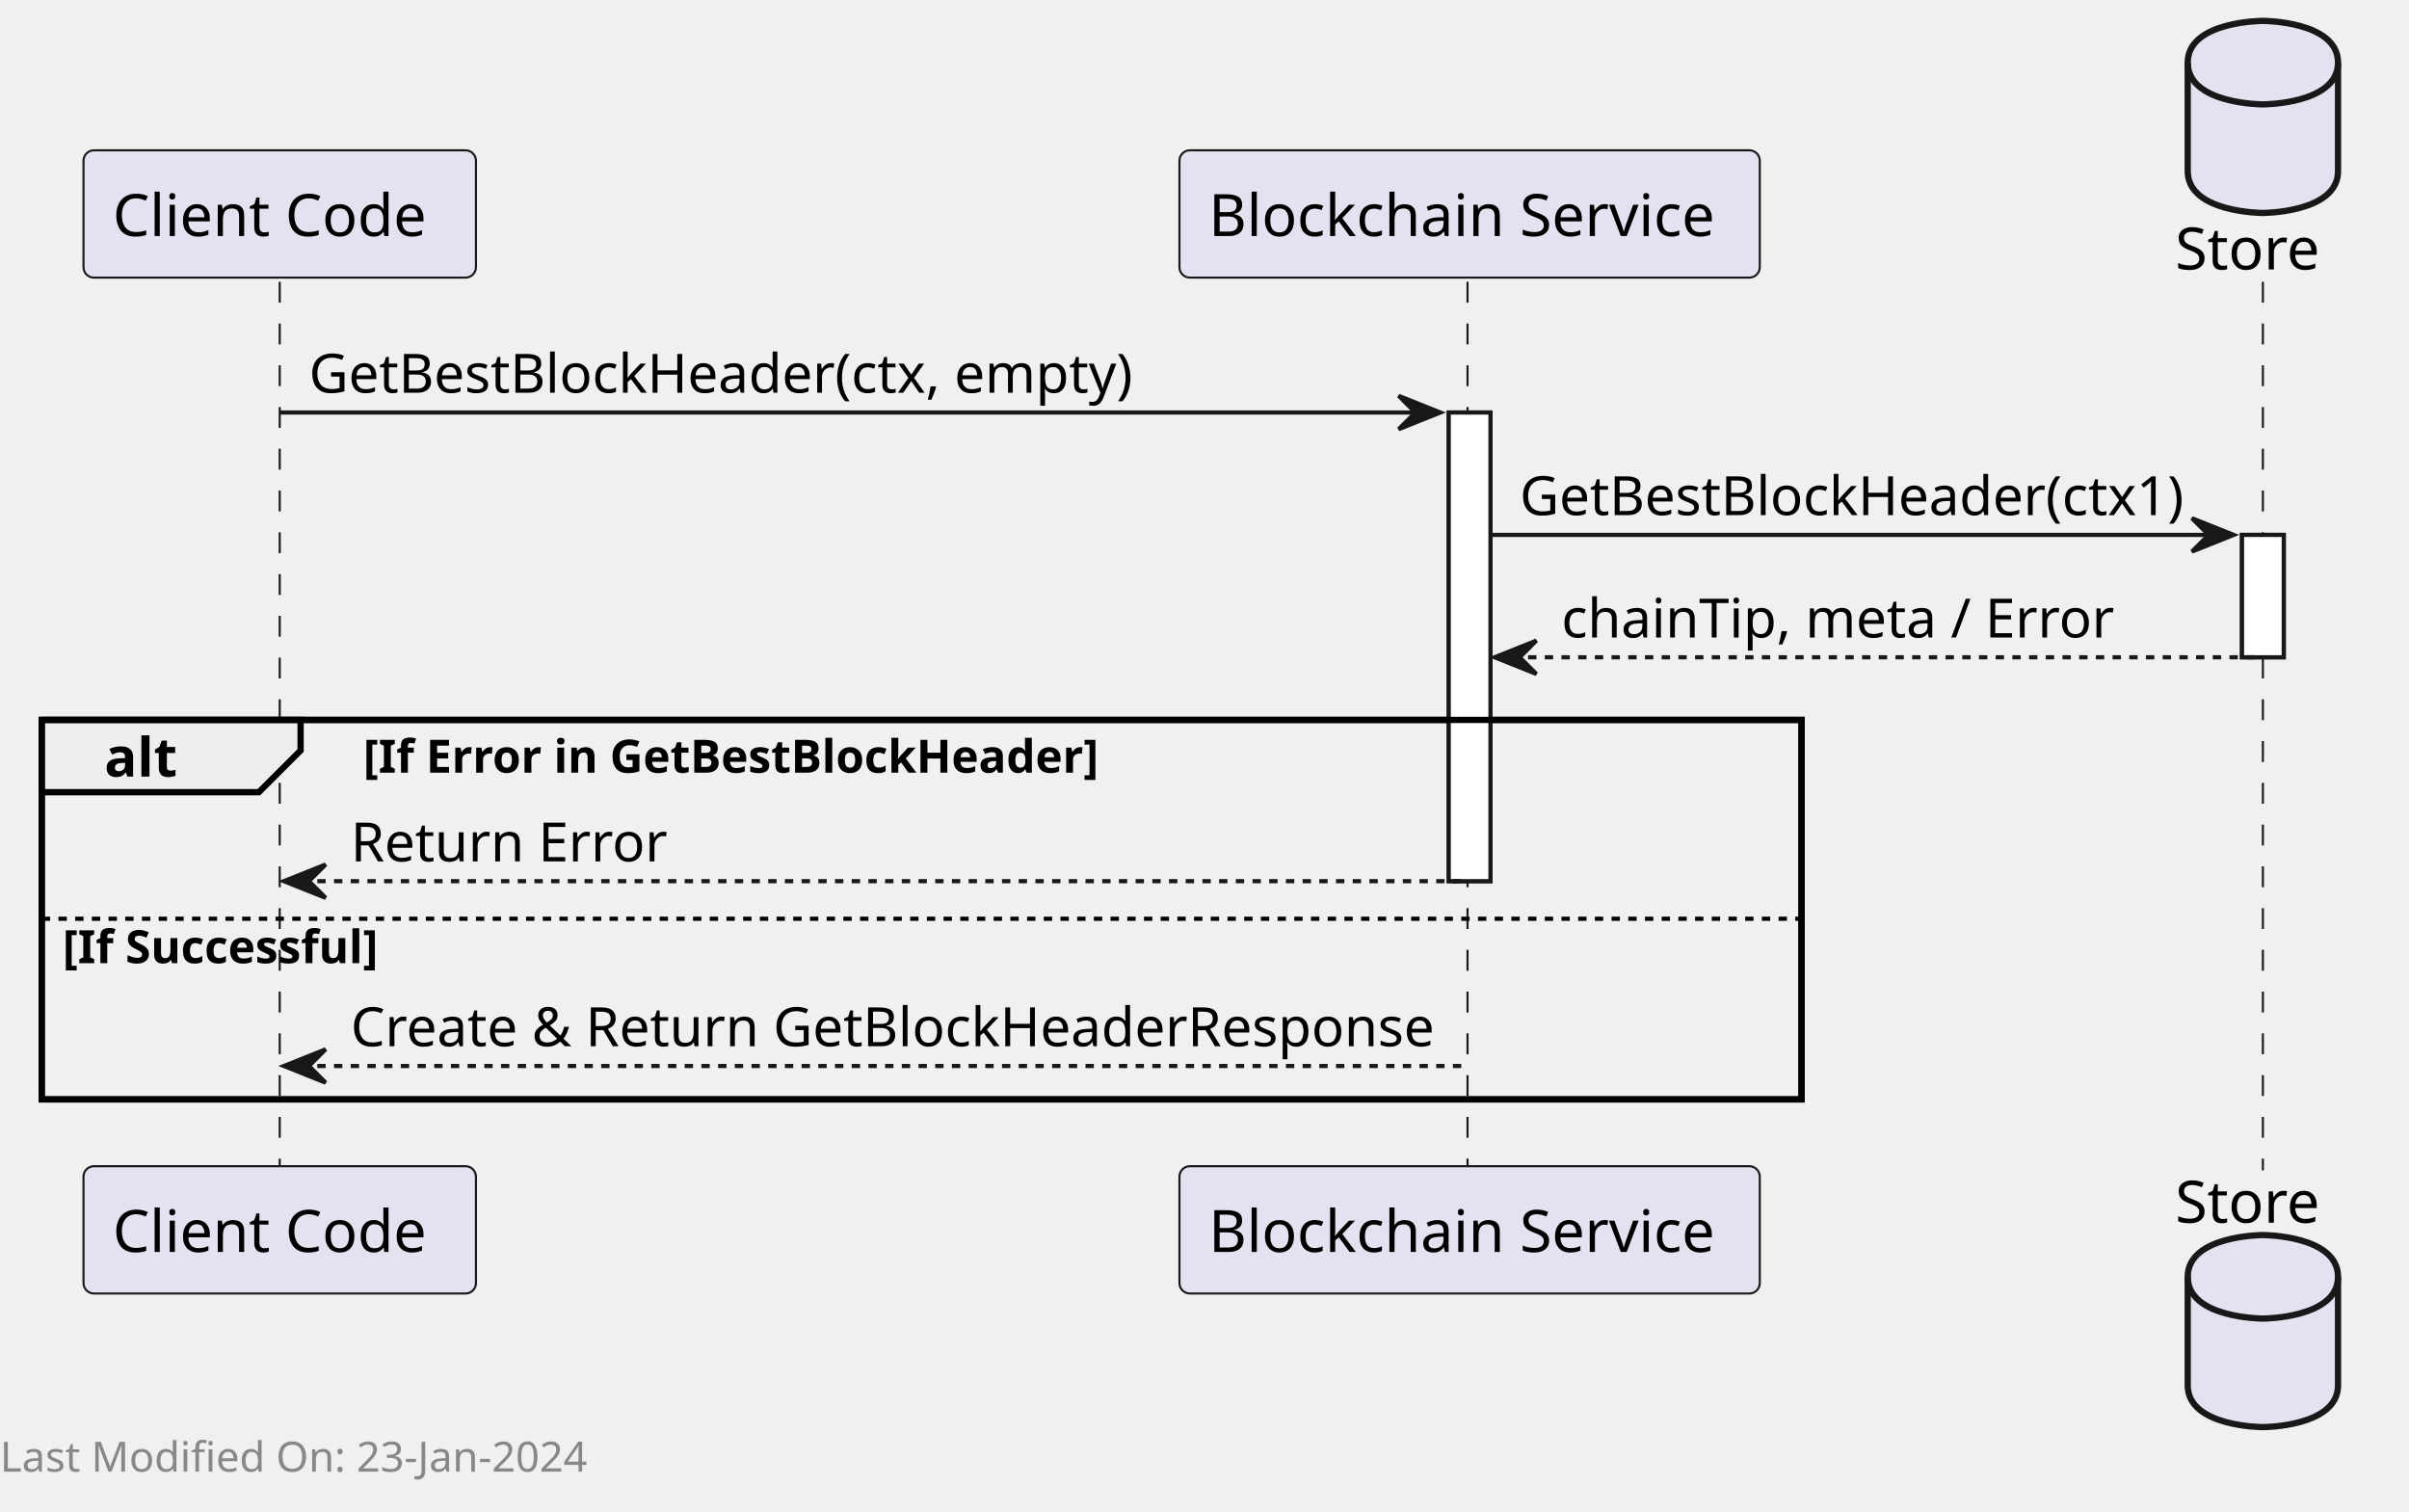
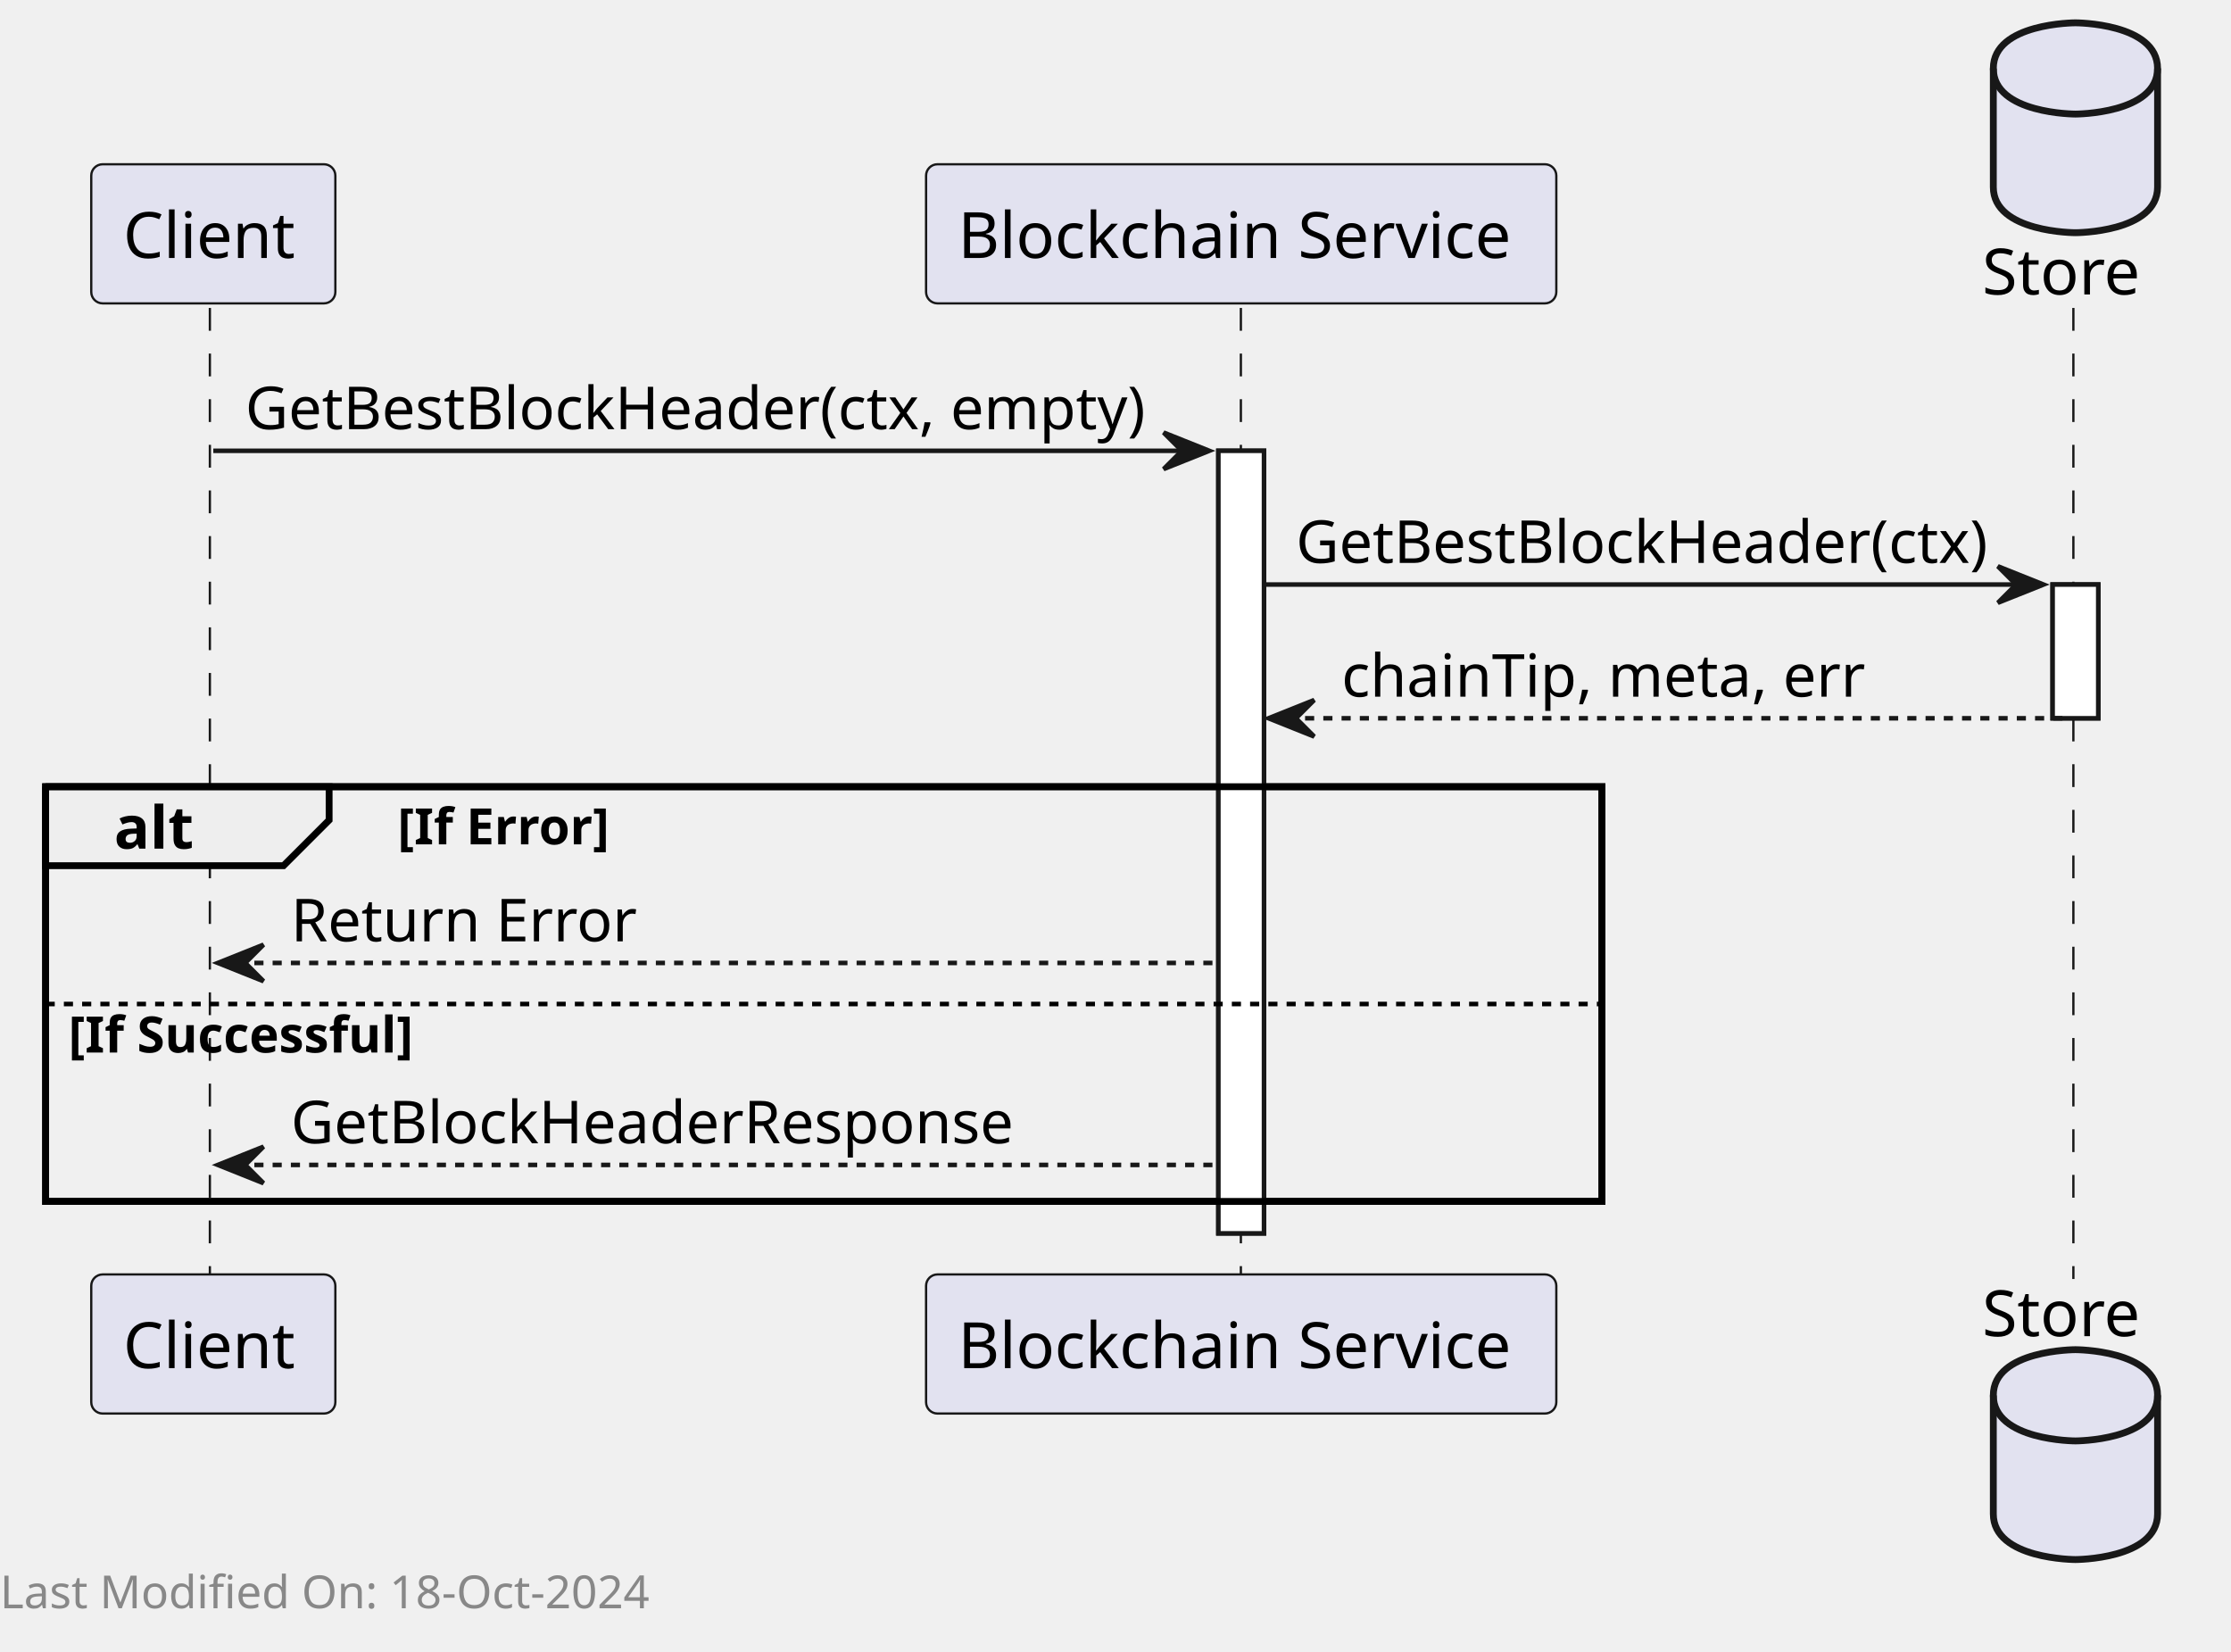
- <svg xmlns="http://www.w3.org/2000/svg" contentStyleType="text/css" height="362px" preserveAspectRatio="none" style="width:577px;height:362px;background:#FFFFFF;" version="1.1" viewBox="0 0 577 362" width="577px" zoomAndPan="magnify">
+ <svg xmlns="http://www.w3.org/2000/svg" contentStyleType="text/css" height="362px" preserveAspectRatio="none" style="width:489px;height:362px;background:#FFFFFF;" version="1.1" viewBox="0 0 489 362" width="489px" zoomAndPan="magnify">
  <defs />
  <g>
-     <rect fill="#FFFFFF" height="112.242" style="stroke:#181818;stroke-width:1.0;" width="10" x="347" y="98.799" />
-     <rect fill="#FFFFFF" height="29.311" style="stroke:#181818;stroke-width:1.0;" width="10" x="537" y="128.109" />
-     <rect fill="none" height="90.887" style="stroke:#000000;stroke-width:1.5;" width="421.5" x="10" y="172.42" />
-     <line style="stroke:#181818;stroke-width:0.5;stroke-dasharray:5.0,5.0;" x1="67" x2="67" y1="67.488" y2="280.307" />
-     <line style="stroke:#181818;stroke-width:0.5;stroke-dasharray:5.0,5.0;" x1="351.5" x2="351.5" y1="67.488" y2="280.307" />
-     <line style="stroke:#181818;stroke-width:0.5;stroke-dasharray:5.0,5.0;" x1="542" x2="542" y1="67.488" y2="280.307" />
-     <rect fill="#E2E2F0" height="30.488" rx="2.5" ry="2.5" style="stroke:#181818;stroke-width:0.5;" width="94" x="20" y="36" />
-     <text fill="#000000" font-family="sans-serif" font-size="14" lengthAdjust="spacing" textLength="80" x="27" y="56.535">Client Code</text>
-     <rect fill="#E2E2F0" height="30.488" rx="2.5" ry="2.5" style="stroke:#181818;stroke-width:0.5;" width="94" x="20" y="279.307" />
-     <text fill="#000000" font-family="sans-serif" font-size="14" lengthAdjust="spacing" textLength="80" x="27" y="299.842">Client Code</text>
-     <rect fill="#E2E2F0" height="30.488" rx="2.5" ry="2.5" style="stroke:#181818;stroke-width:0.5;" width="139" x="282.5" y="36" />
-     <text fill="#000000" font-family="sans-serif" font-size="14" lengthAdjust="spacing" textLength="125" x="289.5" y="56.535">Blockchain Service</text>
-     <rect fill="#E2E2F0" height="30.488" rx="2.5" ry="2.5" style="stroke:#181818;stroke-width:0.5;" width="139" x="282.5" y="279.307" />
-     <text fill="#000000" font-family="sans-serif" font-size="14" lengthAdjust="spacing" textLength="125" x="289.5" y="299.842">Blockchain Service</text>
-     <text fill="#000000" font-family="sans-serif" font-size="14" lengthAdjust="spacing" textLength="36" x="521" y="64.535">Store</text>
-     <path d="M524,15 C524,5 542,5 542,5 C542,5 560,5 560,15 L560,41 C560,51 542,51 542,51 C542,51 524,51 524,41 L524,15 " fill="#E2E2F0" style="stroke:#181818;stroke-width:1.5;" />
-     <path d="M524,15 C524,25 542,25 542,25 C542,25 560,25 560,15 " fill="none" style="stroke:#181818;stroke-width:1.5;" />
-     <text fill="#000000" font-family="sans-serif" font-size="14" lengthAdjust="spacing" textLength="36" x="521" y="292.842">Store</text>
-     <path d="M524,305.795 C524,295.795 542,295.795 542,295.795 C542,295.795 560,295.795 560,305.795 L560,331.795 C560,341.795 542,341.795 542,341.795 C542,341.795 524,341.795 524,331.795 L524,305.795 " fill="#E2E2F0" style="stroke:#181818;stroke-width:1.5;" />
-     <path d="M524,305.795 C524,315.795 542,315.795 542,315.795 C542,315.795 560,315.795 560,305.795 " fill="none" style="stroke:#181818;stroke-width:1.5;" />
-     <rect fill="#FFFFFF" height="112.242" style="stroke:#181818;stroke-width:1.0;" width="10" x="347" y="98.799" />
-     <rect fill="#FFFFFF" height="29.311" style="stroke:#181818;stroke-width:1.0;" width="10" x="537" y="128.109" />
-     <polygon fill="#181818" points="335,94.799,345,98.799,335,102.799,339,98.799" style="stroke:#181818;stroke-width:1.0;" />
-     <line style="stroke:#181818;stroke-width:1.0;" x1="67" x2="341" y1="98.799" y2="98.799" />
-     <text fill="#000000" font-family="sans-serif" font-size="13" lengthAdjust="spacing" textLength="200" x="74" y="94.057">GetBestBlockHeader(ctx, empty)</text>
-     <polygon fill="#181818" points="525,124.109,535,128.109,525,132.109,529,128.109" style="stroke:#181818;stroke-width:1.0;" />
-     <line style="stroke:#181818;stroke-width:1.0;" x1="357" x2="531" y1="128.109" y2="128.109" />
-     <text fill="#000000" font-family="sans-serif" font-size="13" lengthAdjust="spacing" textLength="161" x="364" y="123.367">GetBestBlockHeader(ctx1)</text>
-     <polygon fill="#181818" points="368,153.42,358,157.42,368,161.42,364,157.42" style="stroke:#181818;stroke-width:1.0;" />
-     <line style="stroke:#181818;stroke-width:1.0;stroke-dasharray:2.0,2.0;" x1="362" x2="541" y1="157.42" y2="157.42" />
-     <text fill="#000000" font-family="sans-serif" font-size="13" lengthAdjust="spacing" textLength="138" x="374" y="152.678">chainTip, meta / Error</text>
-     <path d="M10,172.42 L72,172.42 L72,179.731 L62,189.731 L10,189.731 L10,172.42 " fill="#EEEEEE" style="stroke:#000000;stroke-width:1.5;" />
-     <rect fill="none" height="90.887" style="stroke:#000000;stroke-width:1.5;" width="421.5" x="10" y="172.42" />
-     <text fill="#000000" font-family="sans-serif" font-size="13" font-weight="bold" lengthAdjust="spacing" textLength="17" x="25" y="185.988">alt</text>
-     <text fill="#000000" font-family="sans-serif" font-size="11" font-weight="bold" lengthAdjust="spacing" textLength="180" x="87" y="185.055">[If Error in GetBestBlockHeader]</text>
-     <polygon fill="#181818" points="78,207.041,68,211.041,78,215.041,74,211.041" style="stroke:#181818;stroke-width:1.0;" />
-     <line style="stroke:#181818;stroke-width:1.0;stroke-dasharray:2.0,2.0;" x1="72" x2="351" y1="211.041" y2="211.041" />
-     <text fill="#000000" font-family="sans-serif" font-size="13" lengthAdjust="spacing" textLength="75" x="84" y="206.299">Return Error</text>
-     <line style="stroke:#000000;stroke-width:1.0;stroke-dasharray:2.0,2.0;" x1="10" x2="431.5" y1="220.041" y2="220.041" />
-     <text fill="#000000" font-family="sans-serif" font-size="11" font-weight="bold" lengthAdjust="spacing" textLength="80" x="15" y="230.676">[If Successful]</text>
-     <polygon fill="#181818" points="78,251.307,68,255.307,78,259.307,74,255.307" style="stroke:#181818;stroke-width:1.0;" />
-     <line style="stroke:#181818;stroke-width:1.0;stroke-dasharray:2.0,2.0;" x1="72" x2="351" y1="255.307" y2="255.307" />
-     <text fill="#000000" font-family="sans-serif" font-size="13" lengthAdjust="spacing" textLength="261" x="84" y="250.565">Create &amp; Return GetBlockHeaderResponse</text>
-     <text fill="#888888" font-family="sans-serif" font-size="10" lengthAdjust="spacing" textLength="152" x="0" y="352.463">Last Modified On: 23-Jan-2024</text>
+     <rect fill="#FFFFFF" height="171.508" style="stroke:#181818;stroke-width:1.0;" width="10" x="267.049" y="98.799" />
+     <rect fill="#FFFFFF" height="29.311" style="stroke:#181818;stroke-width:1.0;" width="10" x="449.904" y="128.109" />
+     <rect fill="none" height="90.887" style="stroke:#000000;stroke-width:1.5;" width="341.12" x="10" y="172.42" />
+     <line style="stroke:#181818;stroke-width:0.5;stroke-dasharray:5.0,5.0;" x1="46" x2="46" y1="67.488" y2="280.307" />
+     <line style="stroke:#181818;stroke-width:0.5;stroke-dasharray:5.0,5.0;" x1="271.979" x2="271.979" y1="67.488" y2="280.307" />
+     <line style="stroke:#181818;stroke-width:0.5;stroke-dasharray:5.0,5.0;" x1="454.452" x2="454.452" y1="67.488" y2="280.307" />
+     <rect fill="#E2E2F0" height="30.488" rx="2.5" ry="2.5" style="stroke:#181818;stroke-width:0.5;" width="53.505" x="20" y="36" />
+     <text fill="#000000" font-family="sans-serif" font-size="14" lengthAdjust="spacing" textLength="39.505" x="27" y="56.535">Client</text>
+     <rect fill="#E2E2F0" height="30.488" rx="2.5" ry="2.5" style="stroke:#181818;stroke-width:0.5;" width="53.505" x="20" y="279.307" />
+     <text fill="#000000" font-family="sans-serif" font-size="14" lengthAdjust="spacing" textLength="39.505" x="27" y="299.842">Client</text>
+     <rect fill="#E2E2F0" height="30.488" rx="2.5" ry="2.5" style="stroke:#181818;stroke-width:0.5;" width="138.141" x="202.979" y="36" />
+     <text fill="#000000" font-family="sans-serif" font-size="14" lengthAdjust="spacing" textLength="124.141" x="209.979" y="56.535">Blockchain Service</text>
+     <rect fill="#E2E2F0" height="30.488" rx="2.5" ry="2.5" style="stroke:#181818;stroke-width:0.5;" width="138.141" x="202.979" y="279.307" />
+     <text fill="#000000" font-family="sans-serif" font-size="14" lengthAdjust="spacing" textLength="124.141" x="209.979" y="299.842">Blockchain Service</text>
+     <text fill="#000000" font-family="sans-serif" font-size="14" lengthAdjust="spacing" textLength="34.904" x="434.452" y="64.535">Store</text>
+     <path d="M436.904,15 C436.904,5 454.904,5 454.904,5 C454.904,5 472.904,5 472.904,15 L472.904,41 C472.904,51 454.904,51 454.904,51 C454.904,51 436.904,51 436.904,41 L436.904,15 " fill="#E2E2F0" style="stroke:#181818;stroke-width:1.5;" />
+     <path d="M436.904,15 C436.904,25 454.904,25 454.904,25 C454.904,25 472.904,25 472.904,15 " fill="none" style="stroke:#181818;stroke-width:1.5;" />
+     <text fill="#000000" font-family="sans-serif" font-size="14" lengthAdjust="spacing" textLength="34.904" x="434.452" y="292.842">Store</text>
+     <path d="M436.904,305.795 C436.904,295.795 454.904,295.795 454.904,295.795 C454.904,295.795 472.904,295.795 472.904,305.795 L472.904,331.795 C472.904,341.795 454.904,341.795 454.904,341.795 C454.904,341.795 436.904,341.795 436.904,331.795 L436.904,305.795 " fill="#E2E2F0" style="stroke:#181818;stroke-width:1.5;" />
+     <path d="M436.904,305.795 C436.904,315.795 454.904,315.795 454.904,315.795 C454.904,315.795 472.904,315.795 472.904,305.795 " fill="none" style="stroke:#181818;stroke-width:1.5;" />
+     <rect fill="#FFFFFF" height="171.508" style="stroke:#181818;stroke-width:1.0;" width="10" x="267.049" y="98.799" />
+     <rect fill="#FFFFFF" height="29.311" style="stroke:#181818;stroke-width:1.0;" width="10" x="449.904" y="128.109" />
+     <polygon fill="#181818" points="255.049,94.799,265.049,98.799,255.049,102.799,259.049,98.799" style="stroke:#181818;stroke-width:1.0;" />
+     <line style="stroke:#181818;stroke-width:1.0;" x1="46.752" x2="261.049" y1="98.799" y2="98.799" />
+     <text fill="#000000" font-family="sans-serif" font-size="13" lengthAdjust="spacing" textLength="201.297" x="53.752" y="94.057">GetBestBlockHeader(ctx, empty)</text>
+     <polygon fill="#181818" points="437.904,124.109,447.904,128.109,437.904,132.109,441.904,128.109" style="stroke:#181818;stroke-width:1.0;" />
+     <line style="stroke:#181818;stroke-width:1.0;" x1="277.049" x2="443.904" y1="128.109" y2="128.109" />
+     <text fill="#000000" font-family="sans-serif" font-size="13" lengthAdjust="spacing" textLength="153.855" x="284.049" y="123.367">GetBestBlockHeader(ctx)</text>
+     <polygon fill="#181818" points="288.049,153.42,278.049,157.42,288.049,161.42,284.049,157.42" style="stroke:#181818;stroke-width:1.0;" />
+     <line style="stroke:#181818;stroke-width:1.0;stroke-dasharray:2.0,2.0;" x1="282.049" x2="453.904" y1="157.42" y2="157.42" />
+     <text fill="#000000" font-family="sans-serif" font-size="13" lengthAdjust="spacing" textLength="119.647" x="294.049" y="152.678">chainTip, meta, err</text>
+     <path d="M10,172.42 L72.139,172.42 L72.139,179.731 L62.139,189.731 L10,189.731 L10,172.42 " fill="#EEEEEE" style="stroke:#000000;stroke-width:1.5;" />
+     <rect fill="none" height="90.887" style="stroke:#000000;stroke-width:1.5;" width="341.12" x="10" y="172.42" />
+     <text fill="#000000" font-family="sans-serif" font-size="13" font-weight="bold" lengthAdjust="spacing" textLength="17.139" x="25" y="185.988">alt</text>
+     <text fill="#000000" font-family="sans-serif" font-size="11" font-weight="bold" lengthAdjust="spacing" textLength="48.619" x="87.139" y="185.055">[If Error]</text>
+     <polygon fill="#181818" points="57.752,207.041,47.752,211.041,57.752,215.041,53.752,211.041" style="stroke:#181818;stroke-width:1.0;" />
+     <line style="stroke:#181818;stroke-width:1.0;stroke-dasharray:2.0,2.0;" x1="51.752" x2="266.049" y1="211.041" y2="211.041" />
+     <text fill="#000000" font-family="sans-serif" font-size="13" lengthAdjust="spacing" textLength="76.883" x="63.752" y="206.299">Return Error</text>
+     <line style="stroke:#000000;stroke-width:1.0;stroke-dasharray:2.0,2.0;" x1="10" x2="351.12" y1="220.041" y2="220.041" />
+     <text fill="#000000" font-family="sans-serif" font-size="11" font-weight="bold" lengthAdjust="spacing" textLength="79.449" x="15" y="230.676">[If Successful]</text>
+     <polygon fill="#181818" points="57.752,251.307,47.752,255.307,57.752,259.307,53.752,255.307" style="stroke:#181818;stroke-width:1.0;" />
+     <line style="stroke:#181818;stroke-width:1.0;stroke-dasharray:2.0,2.0;" x1="51.752" x2="266.049" y1="255.307" y2="255.307" />
+     <text fill="#000000" font-family="sans-serif" font-size="13" lengthAdjust="spacing" textLength="159.891" x="63.752" y="250.565">GetBlockHeaderResponse</text>
+     <text fill="#888888" font-family="sans-serif" font-size="10" lengthAdjust="spacing" textLength="154.839" x="0" y="352.463">Last Modified On: 18-Oct-2024</text>
  </g>
</svg>
